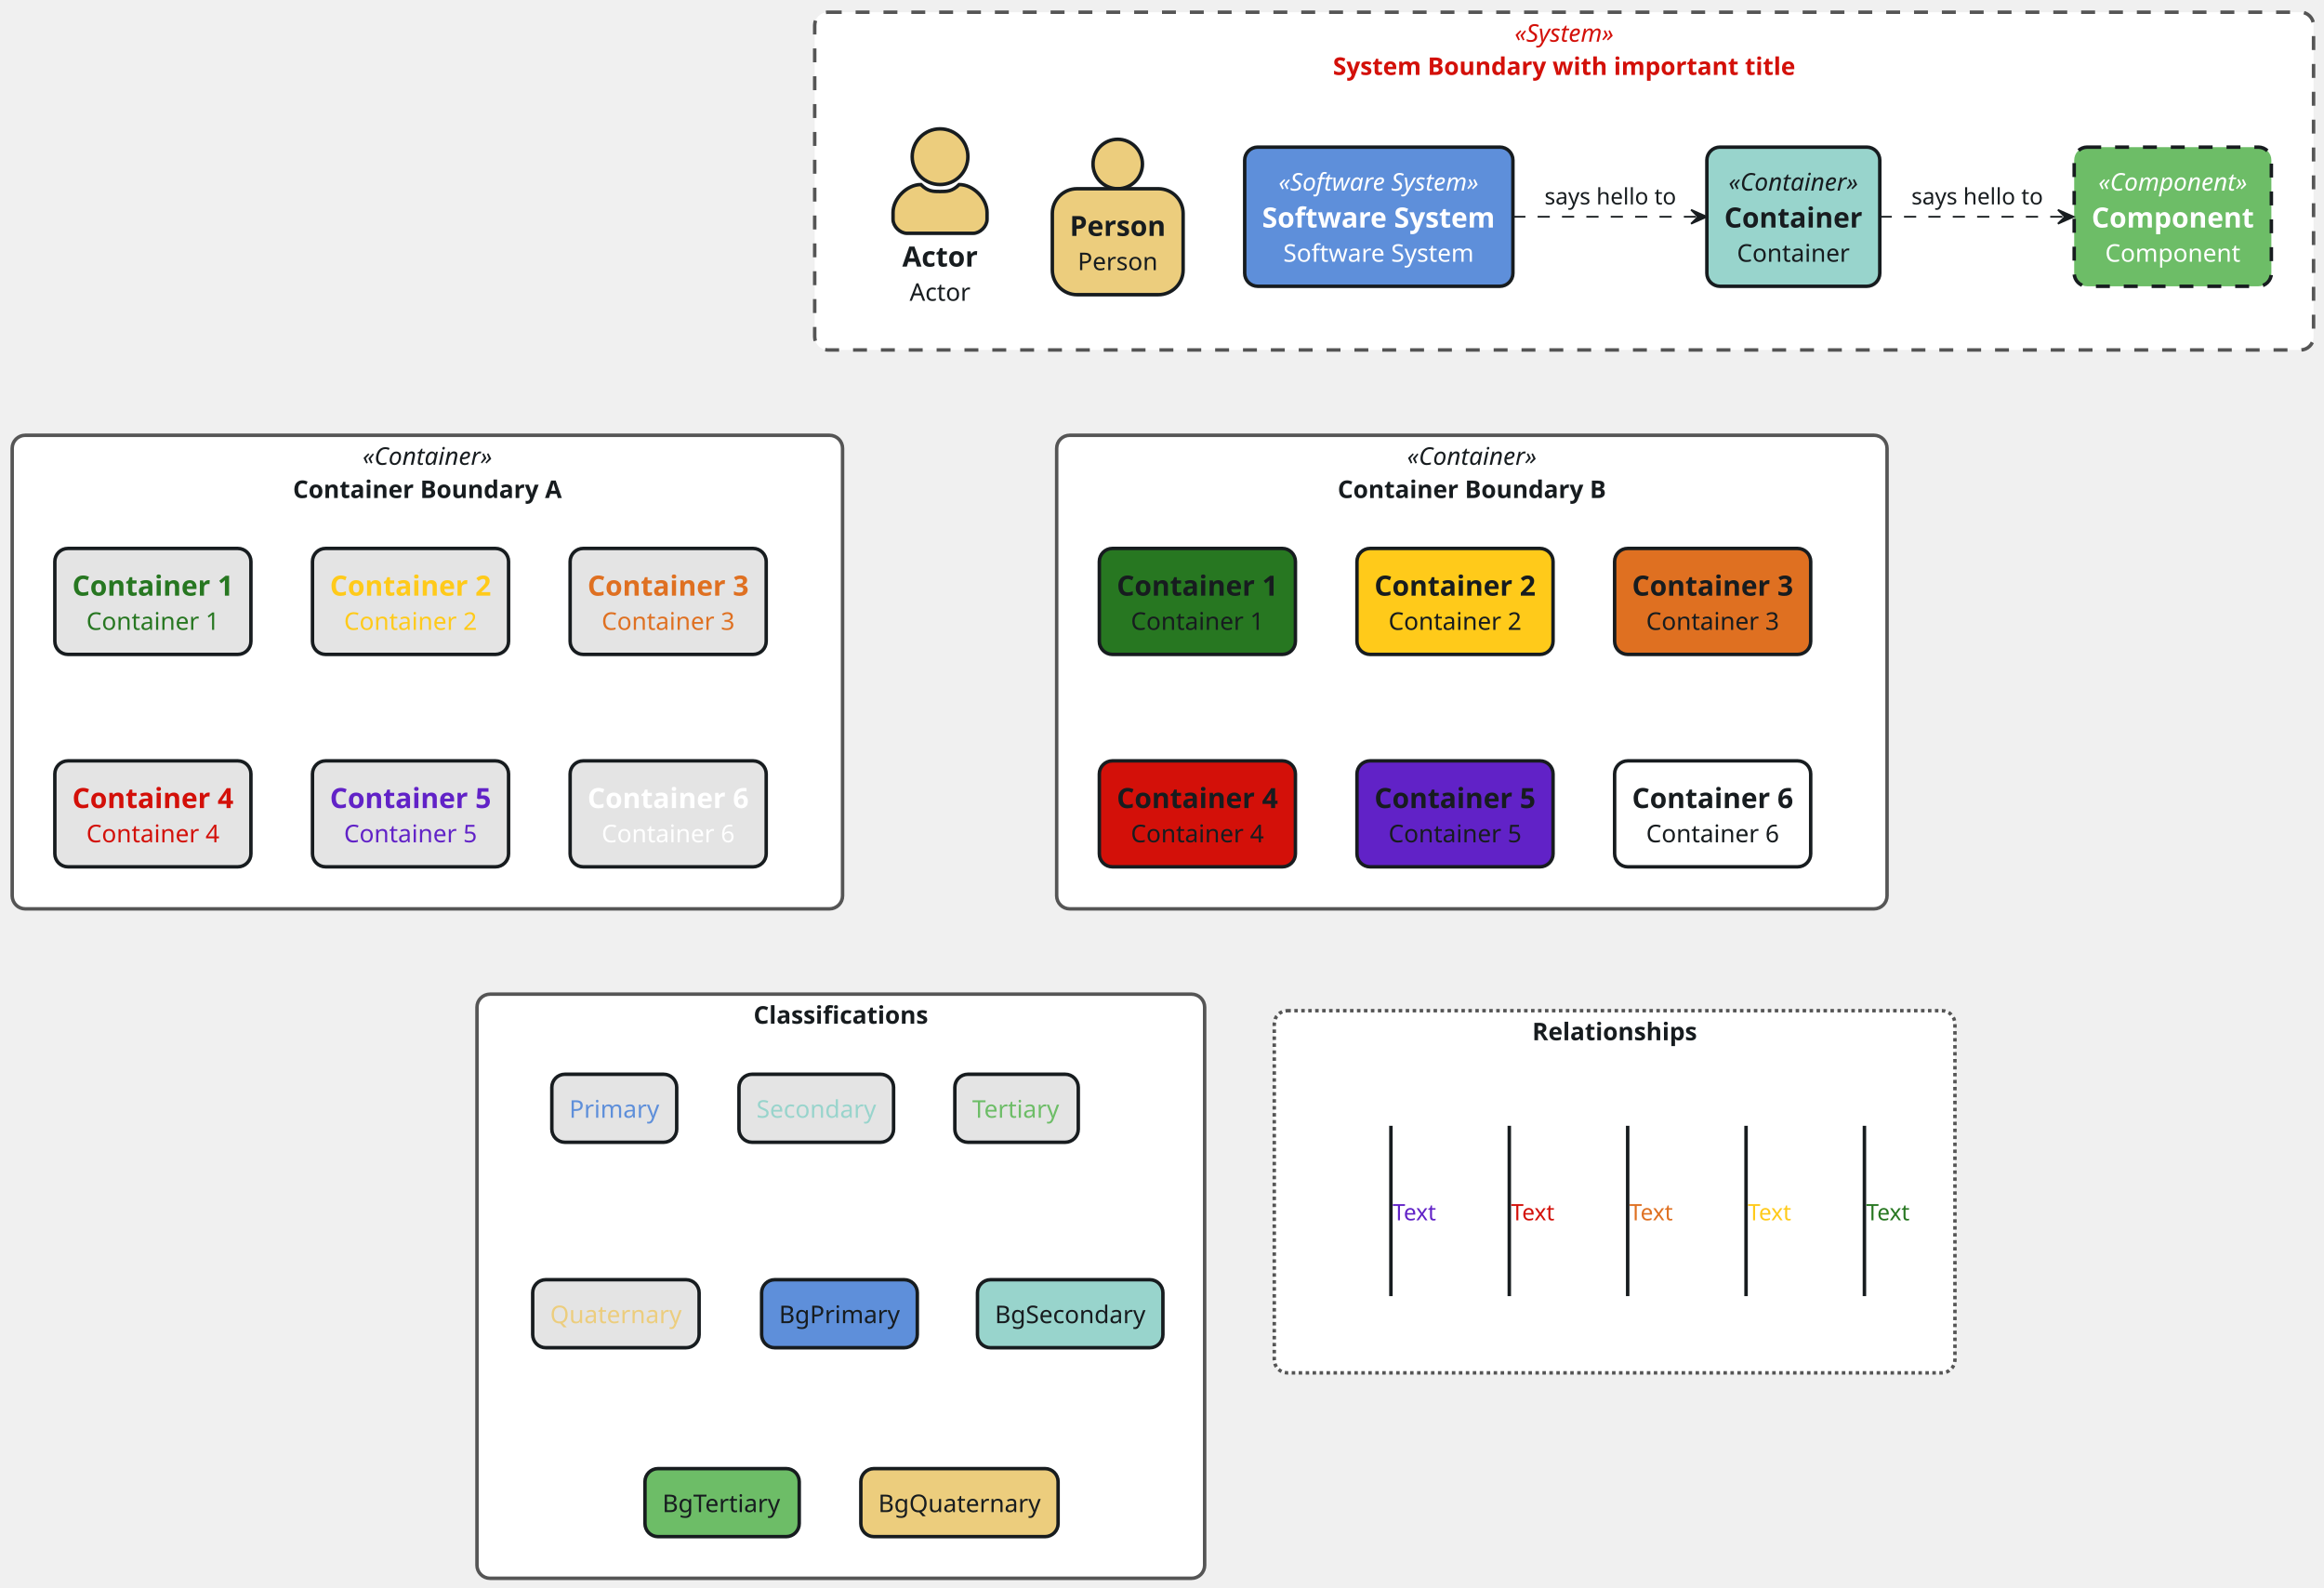
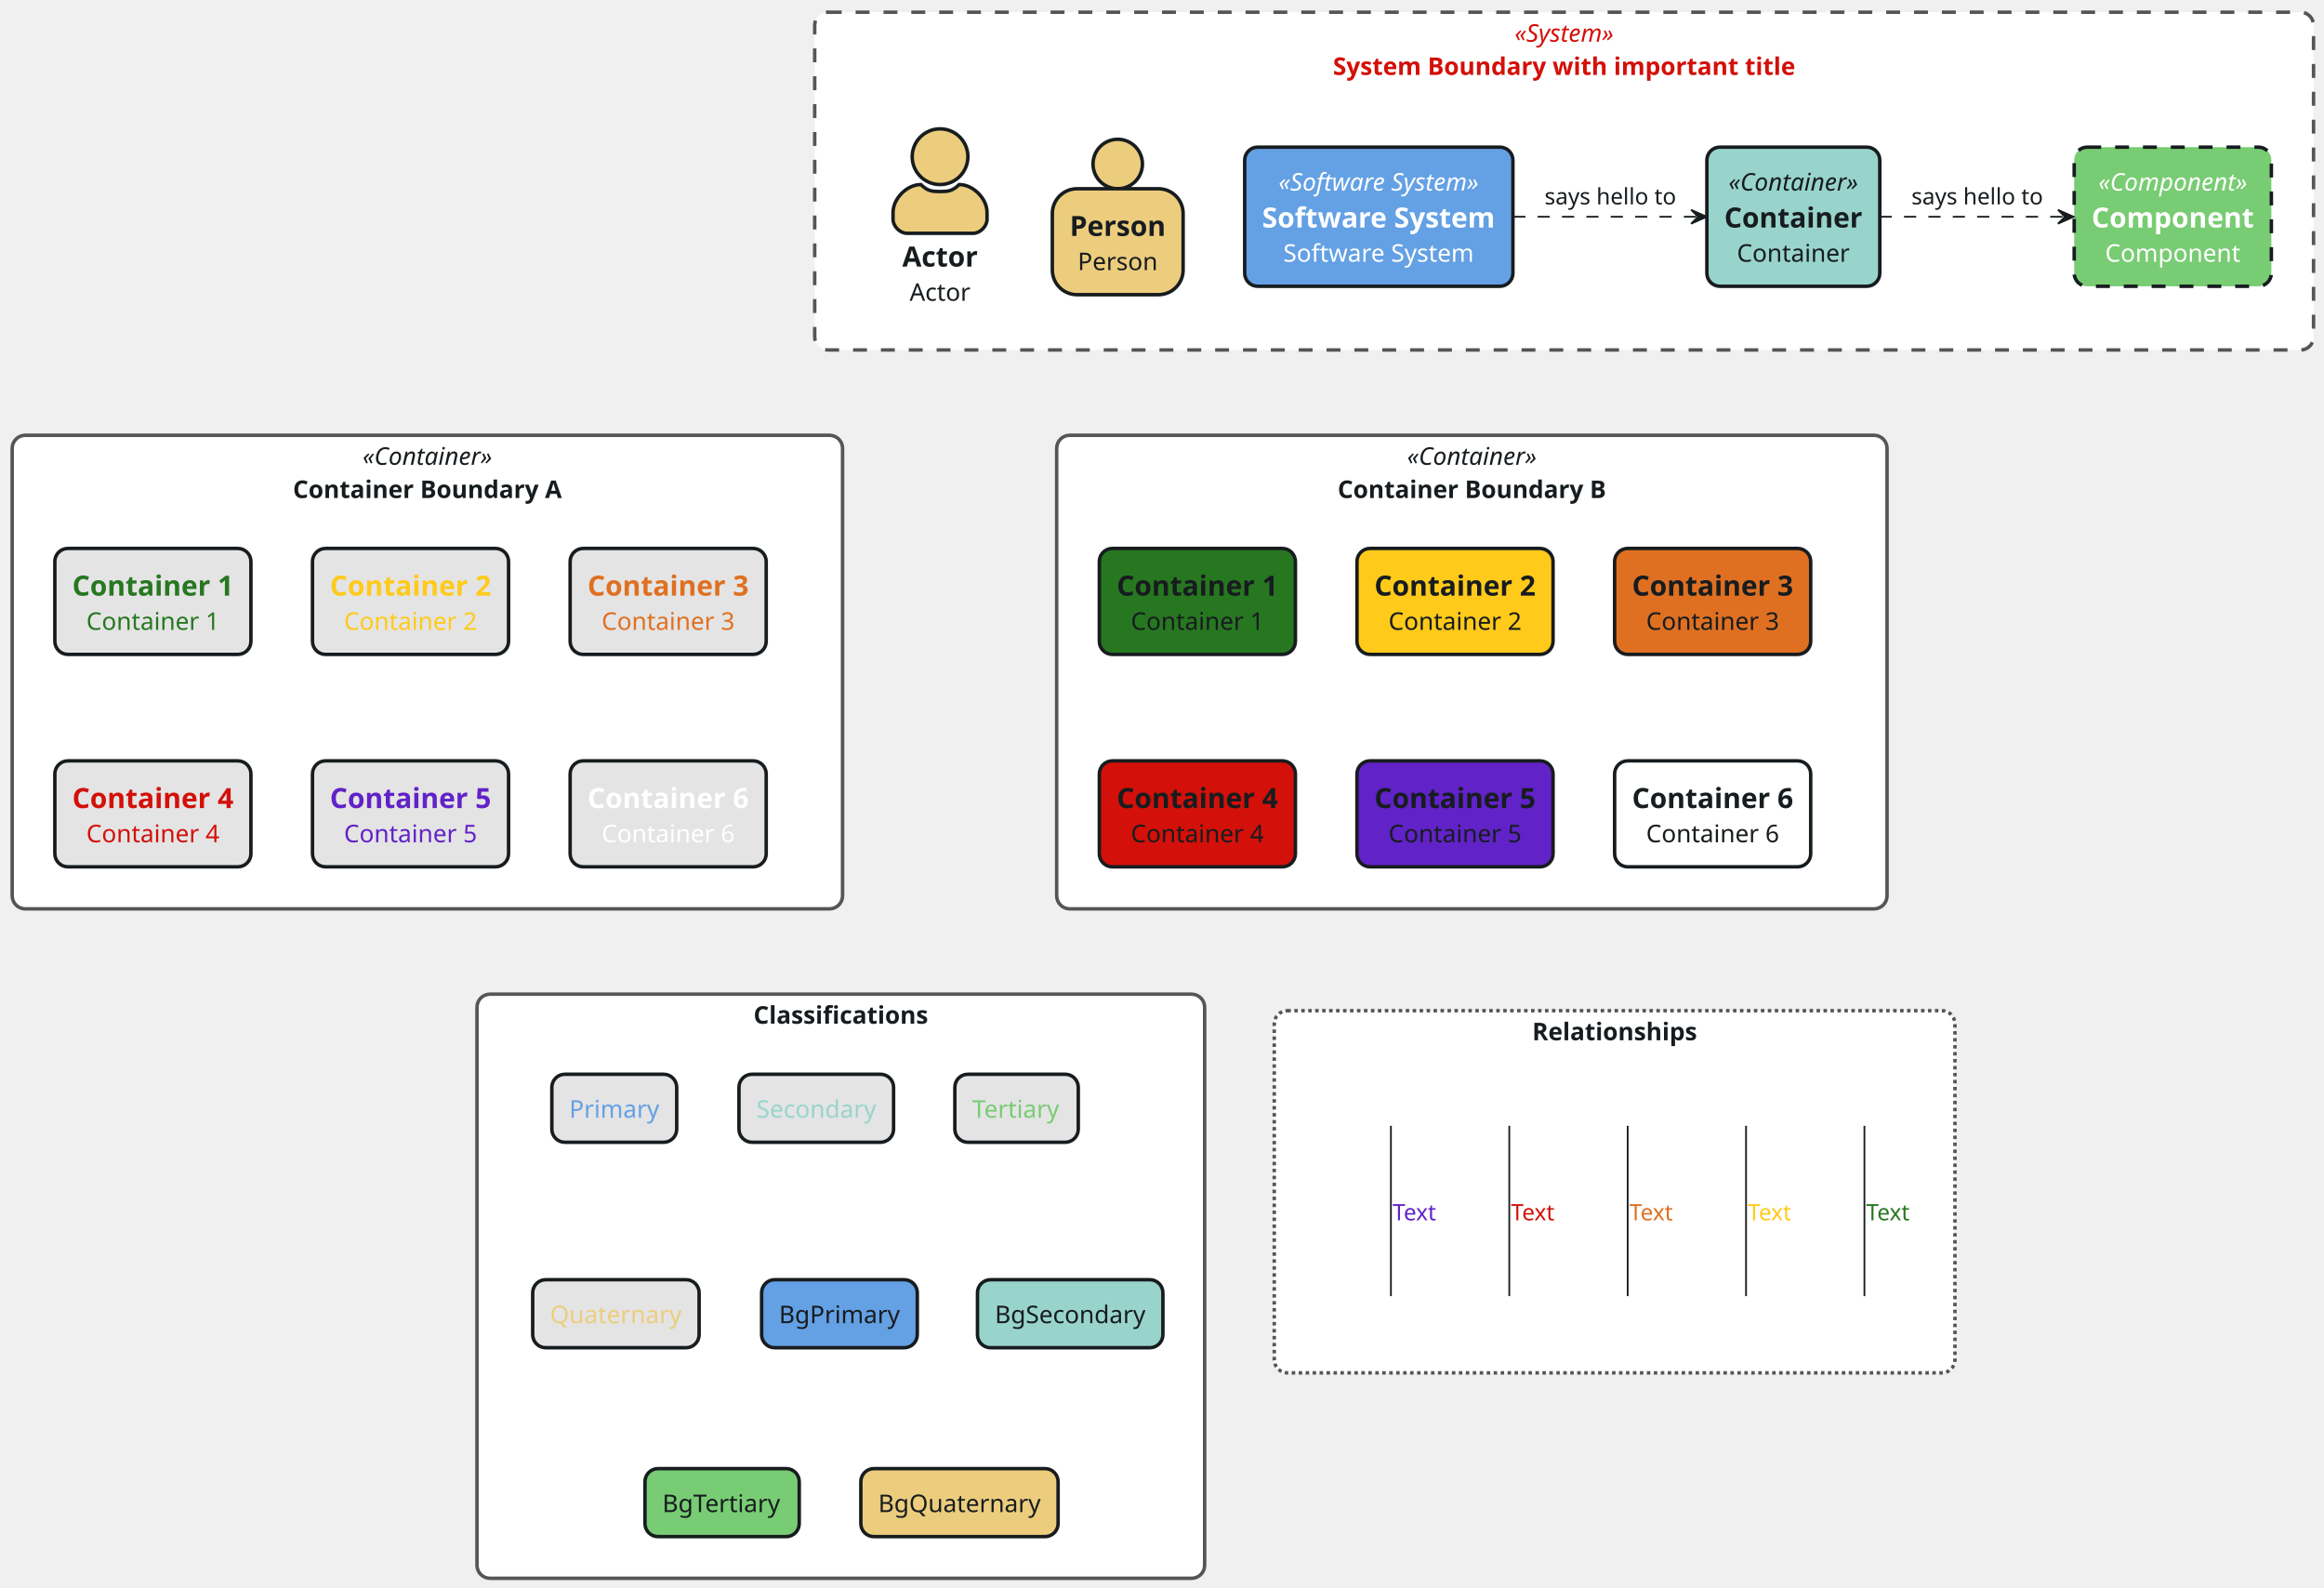
<svg xmlns="http://www.w3.org/2000/svg" contentStyleType="text/css" data-diagram-type="DESCRIPTION" height="912px" preserveAspectRatio="none" style="width:1335px;height:912px;background:#FFFFFF;" version="1.1" viewBox="0 0 1335 912" width="1335px" zoomAndPan="magnify">
  <defs />
  <g>
    <g class="cluster" data-entity="Classifications" data-source-line="8" data-uid="ent0002" id="cluster_Classifications">
      <rect fill="#FFFFFF" height="335.5" rx="7.5" ry="7.5" style="stroke:#555555;stroke-width:2;" width="418" x="274" y="571" />
      <text fill="#171C1F" font-family="sans-serif" font-size="14" font-weight="bold" lengthAdjust="spacing" textLength="100.338" x="432.831" y="587.966">Classifications</text>
    </g>
    <g class="cluster" data-entity="SystemBoundary" data-source-line="19" data-uid="ent0011" id="cluster_SystemBoundary">
      <rect fill="#FFFFFF" height="194" rx="7.5" ry="7.5" style="stroke:#555555;stroke-width:2;stroke-dasharray:8.0,8.0;" width="861" x="468" y="7" />
      <text fill="#D31009" font-family="sans-serif" font-size="14" font-style="italic" lengthAdjust="spacing" textLength="56.896" x="870.052" y="23.966">«System»</text>
      <text fill="#D31009" font-family="sans-serif" font-size="14" font-weight="bold" lengthAdjust="spacing" textLength="265.607" x="765.697" y="43.034">System Boundary with important title</text>
    </g>
    <g class="cluster" data-entity="Container Boundary A" data-source-line="47" data-uid="ent0017" id="cluster_Container Boundary A">
      <rect fill="#FFFFFF" height="272" rx="7.5" ry="7.5" style="stroke:#555555;stroke-width:2;" width="477" x="7" y="250" />
      <text fill="#171C1F" font-family="sans-serif" font-size="14" font-style="italic" lengthAdjust="spacing" textLength="74.438" x="208.281" y="266.966">«Container»</text>
      <text fill="#171C1F" font-family="sans-serif" font-size="14" font-weight="bold" lengthAdjust="spacing" textLength="154.461" x="168.269" y="286.034">Container Boundary A</text>
    </g>
    <g class="cluster" data-entity="Container Boundary B" data-source-line="79" data-uid="ent0024" id="cluster_Container Boundary B">
      <rect fill="#FFFFFF" height="272" rx="7.5" ry="7.5" style="stroke:#555555;stroke-width:2;" width="477" x="607" y="250" />
      <text fill="#171C1F" font-family="sans-serif" font-size="14" font-style="italic" lengthAdjust="spacing" textLength="74.438" x="808.281" y="266.966">«Container»</text>
      <text fill="#171C1F" font-family="sans-serif" font-size="14" font-weight="bold" lengthAdjust="spacing" textLength="154.209" x="768.395" y="286.034">Container Boundary B</text>
    </g>
    <g class="cluster" data-entity="Relationships" data-source-line="111" data-uid="ent0031" id="cluster_Relationships">
      <rect fill="#FFFFFF" height="208" rx="7.5" ry="7.5" style="stroke:#555555;stroke-width:2;stroke-dasharray:2.0,2.0;" width="391" x="732" y="580.5" />
      <text fill="#171C1F" font-family="sans-serif" font-size="14" font-weight="bold" lengthAdjust="spacing" textLength="94.696" x="880.152" y="597.466">Relationships</text>
    </g>
    <g class="entity" data-entity="Primary" data-source-line="9" data-uid="ent0003" id="entity_Primary">
      <rect fill="#E4E4E4" height="39.068" rx="7.5" ry="7.5" style="stroke:#171C1F;stroke-width:2;" width="71.73" x="317" y="617" />
-       <text fill="#5E8FDA" font-family="sans-serif" font-size="14" lengthAdjust="spacing" textLength="51.73" x="327" y="641.966">Primary</text>
+       <text fill="#64A0E4" font-family="sans-serif" font-size="14" lengthAdjust="spacing" textLength="51.73" x="327" y="641.966">Primary</text>
    </g>
    <g class="entity" data-entity="Secondary" data-source-line="10" data-uid="ent0004" id="entity_Secondary">
      <rect fill="#E4E4E4" height="39.068" rx="7.5" ry="7.5" style="stroke:#171C1F;stroke-width:2;" width="88.81" x="424.5" y="617" />
      <text fill="#98D4CC" font-family="sans-serif" font-size="14" lengthAdjust="spacing" textLength="68.81" x="434.5" y="641.966">Secondary</text>
    </g>
    <g class="entity" data-entity="Tertiary" data-source-line="11" data-uid="ent0005" id="entity_Tertiary">
      <rect fill="#E4E4E4" height="39.068" rx="7.5" ry="7.5" style="stroke:#171C1F;stroke-width:2;" width="70.904" x="548.5" y="617" />
-       <text fill="#6DBD67" font-family="sans-serif" font-size="14" lengthAdjust="spacing" textLength="50.904" x="558.5" y="641.966">Tertiary</text>
+       <text fill="#78CC73" font-family="sans-serif" font-size="14" lengthAdjust="spacing" textLength="50.904" x="558.5" y="641.966">Tertiary</text>
    </g>
    <g class="entity" data-entity="Quaternary" data-source-line="12" data-uid="ent0006" id="entity_Quaternary">
      <rect fill="#E4E4E4" height="39.068" rx="7.5" ry="7.5" style="stroke:#171C1F;stroke-width:2;" width="95.6" x="306" y="735" />
      <text fill="#ECCD7D" font-family="sans-serif" font-size="14" lengthAdjust="spacing" textLength="75.6" x="316" y="759.966">Quaternary</text>
    </g>
    <g class="entity" data-entity="BgPrimary" data-source-line="13" data-uid="ent0007" id="entity_BgPrimary">
-       <rect fill="#5E8FDA" height="39.068" rx="7.5" ry="7.5" style="stroke:#171C1F;stroke-width:2;" width="89.44" x="437.5" y="735" />
+       <rect fill="#64A0E4" height="39.068" rx="7.5" ry="7.5" style="stroke:#171C1F;stroke-width:2;" width="89.44" x="437.5" y="735" />
      <text fill="#171C1F" font-family="sans-serif" font-size="14" lengthAdjust="spacing" textLength="69.44" x="447.5" y="759.966">BgPrimary</text>
    </g>
    <g class="entity" data-entity="BgSecondary" data-source-line="14" data-uid="ent0008" id="entity_BgSecondary">
      <rect fill="#98D4CC" height="39.068" rx="7.5" ry="7.5" style="stroke:#171C1F;stroke-width:2;" width="106.52" x="561.5" y="735" />
      <text fill="#171C1F" font-family="sans-serif" font-size="14" lengthAdjust="spacing" textLength="86.52" x="571.5" y="759.966">BgSecondary</text>
    </g>
    <g class="entity" data-entity="BgTertiary" data-source-line="15" data-uid="ent0009" id="entity_BgTertiary">
-       <rect fill="#6DBD67" height="39.068" rx="7.5" ry="7.5" style="stroke:#171C1F;stroke-width:2;" width="88.614" x="370.5" y="843.5" />
+       <rect fill="#78CC73" height="39.068" rx="7.5" ry="7.5" style="stroke:#171C1F;stroke-width:2;" width="88.614" x="370.5" y="843.5" />
      <text fill="#171C1F" font-family="sans-serif" font-size="14" lengthAdjust="spacing" textLength="68.614" x="380.5" y="868.466">BgTertiary</text>
    </g>
    <g class="entity" data-entity="BgQuaternary" data-source-line="16" data-uid="ent0010" id="entity_BgQuaternary">
      <rect fill="#ECCD7D" height="39.068" rx="7.5" ry="7.5" style="stroke:#171C1F;stroke-width:2;" width="113.31" x="494.5" y="843.5" />
      <text fill="#171C1F" font-family="sans-serif" font-size="14" lengthAdjust="spacing" textLength="93.31" x="504.5" y="868.466">BgQuaternary</text>
    </g>
    <g class="entity" data-entity="Person" data-source-line="22" data-uid="ent0012" id="entity_Person">
      <ellipse cx="642.068" cy="94.201" fill="#ECCD7D" rx="14.201" ry="14.201" style="stroke:#171C1F;stroke-width:2;" />
      <rect fill="#ECCD7D" height="60.86" rx="14.201" ry="14.201" style="stroke:#171C1F;stroke-width:2;" width="75.136" x="604.5" y="108.401" />
      <text fill="#171C1F" font-family="sans-serif" font-size="16" font-weight="bold" lengthAdjust="spacing" textLength="55.136" x="614.5" y="135.505">Person</text>
      <text fill="#171C1F" font-family="sans-serif" font-size="14" lengthAdjust="spacing" textLength="45.976" x="619.08" y="155.159">Person</text>
    </g>
    <g class="entity" data-entity="Actor" data-source-line="27" data-uid="ent0013" id="entity_Actor">
      <ellipse cx="540" cy="90" fill="#ECCD7D" rx="16" ry="16" style="stroke:#171C1F;stroke-width:2;" />
      <path d="M540,110 C544,110 547,110 551,106 C559,106 567,114 567,122 L567,126 C567,130 563,134 559,134 L521,134 C517,134 513,130 513,126 L513,122 C513,114 521,106 529,106 C533,110 536,110 540,110" fill="#ECCD7D" style="stroke:#171C1F;stroke-width:2;" />
      <text fill="#171C1F" font-family="sans-serif" font-size="16" font-weight="bold" lengthAdjust="spacing" textLength="43.376" x="518.312" y="153.104">Actor</text>
      <text fill="#171C1F" font-family="sans-serif" font-size="14" lengthAdjust="spacing" textLength="34.972" x="522.514" y="172.758">Actor</text>
    </g>
    <g class="entity" data-entity="SoftwareSystem" data-source-line="32" data-uid="ent0014" id="entity_SoftwareSystem">
-       <rect fill="#5E8FDA" height="79.928" rx="7.5" ry="7.5" style="stroke:#171C1F;stroke-width:2;" width="154.08" x="715" y="84.5" />
+       <rect fill="#64A0E4" height="79.928" rx="7.5" ry="7.5" style="stroke:#171C1F;stroke-width:2;" width="154.08" x="715" y="84.5" />
      <text fill="#FFFFFF" font-family="sans-serif" font-size="14" font-style="italic" lengthAdjust="spacing" textLength="115.22" x="734.43" y="109.466">«Software System»</text>
      <text fill="#FFFFFF" font-family="sans-serif" font-size="16" font-weight="bold" lengthAdjust="spacing" textLength="134.08" x="725" y="130.672">Software System</text>
      <text fill="#FFFFFF" font-family="sans-serif" font-size="14" lengthAdjust="spacing" textLength="109.774" x="737.153" y="150.326">Software System</text>
    </g>
    <g class="entity" data-entity="Container" data-source-line="37" data-uid="ent0015" id="entity_Container">
      <rect fill="#98D4CC" height="79.928" rx="7.5" ry="7.5" style="stroke:#171C1F;stroke-width:2;" width="99.328" x="980.5" y="84.5" />
      <text fill="#171C1F" font-family="sans-serif" font-size="14" font-style="italic" lengthAdjust="spacing" textLength="74.438" x="992.945" y="109.466">«Container»</text>
      <text fill="#171C1F" font-family="sans-serif" font-size="16" font-weight="bold" lengthAdjust="spacing" textLength="79.328" x="990.5" y="130.672">Container</text>
      <text fill="#171C1F" font-family="sans-serif" font-size="14" lengthAdjust="spacing" textLength="64.82" x="997.754" y="150.326">Container</text>
    </g>
    <g class="entity" data-entity="Component" data-source-line="42" data-uid="ent0016" id="entity_Component">
-       <rect fill="#6DBD67" height="79.928" rx="7.5" ry="7.5" style="stroke:#171C1F;stroke-width:2;stroke-dasharray:8.0,8.0;" width="113.264" x="1191.5" y="84.5" />
+       <rect fill="#78CC73" height="79.928" rx="7.5" ry="7.5" style="stroke:#171C1F;stroke-width:2;stroke-dasharray:8.0,8.0;" width="113.264" x="1191.5" y="84.5" />
      <text fill="#FFFFFF" font-family="sans-serif" font-size="14" font-style="italic" lengthAdjust="spacing" textLength="85.54" x="1205.362" y="109.466">«Component»</text>
      <text fill="#FFFFFF" font-family="sans-serif" font-size="16" font-weight="bold" lengthAdjust="spacing" textLength="93.264" x="1201.5" y="130.672">Component</text>
      <text fill="#FFFFFF" font-family="sans-serif" font-size="14" lengthAdjust="spacing" textLength="77.742" x="1209.261" y="150.326">Component</text>
    </g>
    <g class="entity" data-entity="ContainerA1" data-source-line="49" data-uid="ent0018" id="entity_ContainerA1">
      <rect fill="#E4E4E4" height="60.86" rx="7.5" ry="7.5" style="stroke:#171C1F;stroke-width:2;" width="112.64" x="31.5" y="315" />
      <text fill="#277721" font-family="sans-serif" font-size="16" font-weight="bold" lengthAdjust="spacing" textLength="92.64" x="41.5" y="342.104">Container 1</text>
      <text fill="#277721" font-family="sans-serif" font-size="14" lengthAdjust="spacing" textLength="76.468" x="49.586" y="361.758">Container 1</text>
    </g>
    <g class="entity" data-entity="ContainerA2" data-source-line="54" data-uid="ent0019" id="entity_ContainerA2">
      <rect fill="#E4E4E4" height="60.86" rx="7.5" ry="7.5" style="stroke:#171C1F;stroke-width:2;" width="112.64" x="179.5" y="315" />
      <text fill="#FFCA1A" font-family="sans-serif" font-size="16" font-weight="bold" lengthAdjust="spacing" textLength="92.64" x="189.5" y="342.104">Container 2</text>
      <text fill="#FFCA1A" font-family="sans-serif" font-size="14" lengthAdjust="spacing" textLength="76.468" x="197.586" y="361.758">Container 2</text>
    </g>
    <g class="entity" data-entity="ContainerA3" data-source-line="59" data-uid="ent0020" id="entity_ContainerA3">
      <rect fill="#E4E4E4" height="60.86" rx="7.5" ry="7.5" style="stroke:#171C1F;stroke-width:2;" width="112.64" x="327.5" y="315" />
      <text fill="#DF7021" font-family="sans-serif" font-size="16" font-weight="bold" lengthAdjust="spacing" textLength="92.64" x="337.5" y="342.104">Container 3</text>
      <text fill="#DF7021" font-family="sans-serif" font-size="14" lengthAdjust="spacing" textLength="76.468" x="345.586" y="361.758">Container 3</text>
    </g>
    <g class="entity" data-entity="ContainerA4" data-source-line="64" data-uid="ent0021" id="entity_ContainerA4">
      <rect fill="#E4E4E4" height="60.86" rx="7.5" ry="7.5" style="stroke:#171C1F;stroke-width:2;" width="112.64" x="31.5" y="437" />
      <text fill="#D31009" font-family="sans-serif" font-size="16" font-weight="bold" lengthAdjust="spacing" textLength="92.64" x="41.5" y="464.104">Container 4</text>
      <text fill="#D31009" font-family="sans-serif" font-size="14" lengthAdjust="spacing" textLength="76.468" x="49.586" y="483.758">Container 4</text>
    </g>
    <g class="entity" data-entity="ContainerA5" data-source-line="69" data-uid="ent0022" id="entity_ContainerA5">
      <rect fill="#E4E4E4" height="60.86" rx="7.5" ry="7.5" style="stroke:#171C1F;stroke-width:2;" width="112.64" x="179.5" y="437" />
      <text fill="#6122C7" font-family="sans-serif" font-size="16" font-weight="bold" lengthAdjust="spacing" textLength="92.64" x="189.5" y="464.104">Container 5</text>
      <text fill="#6122C7" font-family="sans-serif" font-size="14" lengthAdjust="spacing" textLength="76.468" x="197.586" y="483.758">Container 5</text>
    </g>
    <g class="entity" data-entity="ContainerA6" data-source-line="74" data-uid="ent0023" id="entity_ContainerA6">
      <rect fill="#E4E4E4" height="60.86" rx="7.5" ry="7.5" style="stroke:#171C1F;stroke-width:2;" width="112.64" x="327.5" y="437" />
      <text fill="#FFFFFF" font-family="sans-serif" font-size="16" font-weight="bold" lengthAdjust="spacing" textLength="92.64" x="337.5" y="464.104">Container 6</text>
      <text fill="#FFFFFF" font-family="sans-serif" font-size="14" lengthAdjust="spacing" textLength="76.468" x="345.586" y="483.758">Container 6</text>
    </g>
    <g class="entity" data-entity="ContainerB1" data-source-line="81" data-uid="ent0025" id="entity_ContainerB1">
      <rect fill="#277721" height="60.86" rx="7.5" ry="7.5" style="stroke:#171C1F;stroke-width:2;" width="112.64" x="631.5" y="315" />
      <text fill="#171C1F" font-family="sans-serif" font-size="16" font-weight="bold" lengthAdjust="spacing" textLength="92.64" x="641.5" y="342.104">Container 1</text>
      <text fill="#171C1F" font-family="sans-serif" font-size="14" lengthAdjust="spacing" textLength="76.468" x="649.586" y="361.758">Container 1</text>
    </g>
    <g class="entity" data-entity="ContainerB2" data-source-line="86" data-uid="ent0026" id="entity_ContainerB2">
      <rect fill="#FFCA1A" height="60.86" rx="7.5" ry="7.5" style="stroke:#171C1F;stroke-width:2;" width="112.64" x="779.5" y="315" />
      <text fill="#171C1F" font-family="sans-serif" font-size="16" font-weight="bold" lengthAdjust="spacing" textLength="92.64" x="789.5" y="342.104">Container 2</text>
      <text fill="#171C1F" font-family="sans-serif" font-size="14" lengthAdjust="spacing" textLength="76.468" x="797.586" y="361.758">Container 2</text>
    </g>
    <g class="entity" data-entity="ContainerB3" data-source-line="91" data-uid="ent0027" id="entity_ContainerB3">
      <rect fill="#DF7021" height="60.86" rx="7.5" ry="7.5" style="stroke:#171C1F;stroke-width:2;" width="112.64" x="927.5" y="315" />
      <text fill="#171C1F" font-family="sans-serif" font-size="16" font-weight="bold" lengthAdjust="spacing" textLength="92.64" x="937.5" y="342.104">Container 3</text>
      <text fill="#171C1F" font-family="sans-serif" font-size="14" lengthAdjust="spacing" textLength="76.468" x="945.586" y="361.758">Container 3</text>
    </g>
    <g class="entity" data-entity="ContainerB4" data-source-line="96" data-uid="ent0028" id="entity_ContainerB4">
      <rect fill="#D31009" height="60.86" rx="7.5" ry="7.5" style="stroke:#171C1F;stroke-width:2;" width="112.64" x="631.5" y="437" />
      <text fill="#171C1F" font-family="sans-serif" font-size="16" font-weight="bold" lengthAdjust="spacing" textLength="92.64" x="641.5" y="464.104">Container 4</text>
      <text fill="#171C1F" font-family="sans-serif" font-size="14" lengthAdjust="spacing" textLength="76.468" x="649.586" y="483.758">Container 4</text>
    </g>
    <g class="entity" data-entity="ContainerB5" data-source-line="101" data-uid="ent0029" id="entity_ContainerB5">
      <rect fill="#6122C7" height="60.86" rx="7.5" ry="7.5" style="stroke:#171C1F;stroke-width:2;" width="112.64" x="779.5" y="437" />
      <text fill="#171C1F" font-family="sans-serif" font-size="16" font-weight="bold" lengthAdjust="spacing" textLength="92.64" x="789.5" y="464.104">Container 5</text>
      <text fill="#171C1F" font-family="sans-serif" font-size="14" lengthAdjust="spacing" textLength="76.468" x="797.586" y="483.758">Container 5</text>
    </g>
    <g class="entity" data-entity="ContainerB6" data-source-line="106" data-uid="ent0030" id="entity_ContainerB6">
      <rect fill="#FFFFFF" height="60.86" rx="7.5" ry="7.5" style="stroke:#171C1F;stroke-width:2;" width="112.64" x="927.5" y="437" />
      <text fill="#171C1F" font-family="sans-serif" font-size="16" font-weight="bold" lengthAdjust="spacing" textLength="92.64" x="937.5" y="464.104">Container 6</text>
      <text fill="#171C1F" font-family="sans-serif" font-size="14" lengthAdjust="spacing" textLength="76.468" x="945.586" y="483.758">Container 6</text>
    </g>
    <g class="link" data-entity-1="A" data-entity-2="B" data-source-line="124" data-uid="lnk42" id="link_A_B">
-       <path d="M1071,646.6 C1071,668.29 1071,722.8 1071,744.44" fill="none" id="A-B" style="stroke:#171C1F;stroke-width:2;" />
+       <path d="M1071,646.6 C1071,668.29 1071,722.8 1071,744.44" fill="none" id="A-B" style="stroke:#171C1F;stroke-width:1;" />
      <text fill="#277721" font-family="sans-serif" font-size="13" lengthAdjust="spacing" textLength="26.13" x="1072" y="700.897">Text</text>
    </g>
    <g class="link" data-entity-1="C" data-entity-2="D" data-source-line="125" data-uid="lnk43" id="link_C_D">
-       <path d="M1003,646.6 C1003,668.29 1003,722.8 1003,744.44" fill="none" id="C-D" style="stroke:#171C1F;stroke-width:2;" />
+       <path d="M1003,646.6 C1003,668.29 1003,722.8 1003,744.44" fill="none" id="C-D" style="stroke:#171C1F;stroke-width:1;" />
      <text fill="#FFCA1A" font-family="sans-serif" font-size="13" lengthAdjust="spacing" textLength="26.13" x="1004" y="700.897">Text</text>
    </g>
    <g class="link" data-entity-1="E" data-entity-2="F" data-source-line="126" data-uid="lnk44" id="link_E_F">
-       <path d="M935,646.6 C935,668.29 935,722.8 935,744.44" fill="none" id="E-F" style="stroke:#171C1F;stroke-width:2;" />
+       <path d="M935,646.6 C935,668.29 935,722.8 935,744.44" fill="none" id="E-F" style="stroke:#171C1F;stroke-width:1;" />
      <text fill="#DF7021" font-family="sans-serif" font-size="13" lengthAdjust="spacing" textLength="26.13" x="936" y="700.897">Text</text>
    </g>
    <g class="link" data-entity-1="G" data-entity-2="H" data-source-line="127" data-uid="lnk45" id="link_G_H">
-       <path d="M867,646.6 C867,668.29 867,722.8 867,744.44" fill="none" id="G-H" style="stroke:#171C1F;stroke-width:2;" />
+       <path d="M867,646.6 C867,668.29 867,722.8 867,744.44" fill="none" id="G-H" style="stroke:#171C1F;stroke-width:1;" />
      <text fill="#D31009" font-family="sans-serif" font-size="13" lengthAdjust="spacing" textLength="26.13" x="868" y="700.897">Text</text>
    </g>
    <g class="link" data-entity-1="I" data-entity-2="J" data-source-line="128" data-uid="lnk46" id="link_I_J">
-       <path d="M799,646.6 C799,668.29 799,722.8 799,744.44" fill="none" id="I-J" style="stroke:#171C1F;stroke-width:2;" />
+       <path d="M799,646.6 C799,668.29 799,722.8 799,744.44" fill="none" id="I-J" style="stroke:#171C1F;stroke-width:1;" />
      <text fill="#6122C7" font-family="sans-serif" font-size="13" lengthAdjust="spacing" textLength="26.13" x="800" y="700.897">Text</text>
    </g>
    <g class="link" data-entity-1="SoftwareSystem" data-entity-2="Container" data-source-line="131" data-uid="lnk47" id="link_SoftwareSystem_Container">
      <path d="M869.27,124.5 C905.78,124.5 942.3,124.5 974.43,124.5" fill="none" id="SoftwareSystem-to-Container" style="stroke:#171C1F;stroke-width:1;stroke-dasharray:7.0,7.0;" />
      <polygon fill="#171C1F" points="980.43,124.5,971.43,120.5,975.43,124.5,971.43,128.5,980.43,124.5" style="stroke:#171C1F;stroke-width:1;" />
      <text fill="#171C1F" font-family="sans-serif" font-size="13" lengthAdjust="spacing" textLength="75.634" x="887.25" y="117.397">says hello to</text>
    </g>
    <g class="link" data-entity-1="Container" data-entity-2="Component" data-source-line="132" data-uid="lnk48" id="link_Container_Component">
      <path d="M1079.74,124.5 C1112.92,124.5 1150.61,124.5 1185.16,124.5" fill="none" id="Container-to-Component" style="stroke:#171C1F;stroke-width:1;stroke-dasharray:7.0,7.0;" />
      <polygon fill="#171C1F" points="1191.16,124.5,1182.16,120.5,1186.16,124.5,1182.16,128.5,1191.16,124.5" style="stroke:#171C1F;stroke-width:1;" />
      <text fill="#171C1F" font-family="sans-serif" font-size="13" lengthAdjust="spacing" textLength="75.634" x="1098" y="117.397">says hello to</text>
    </g>
  </g>
</svg>
